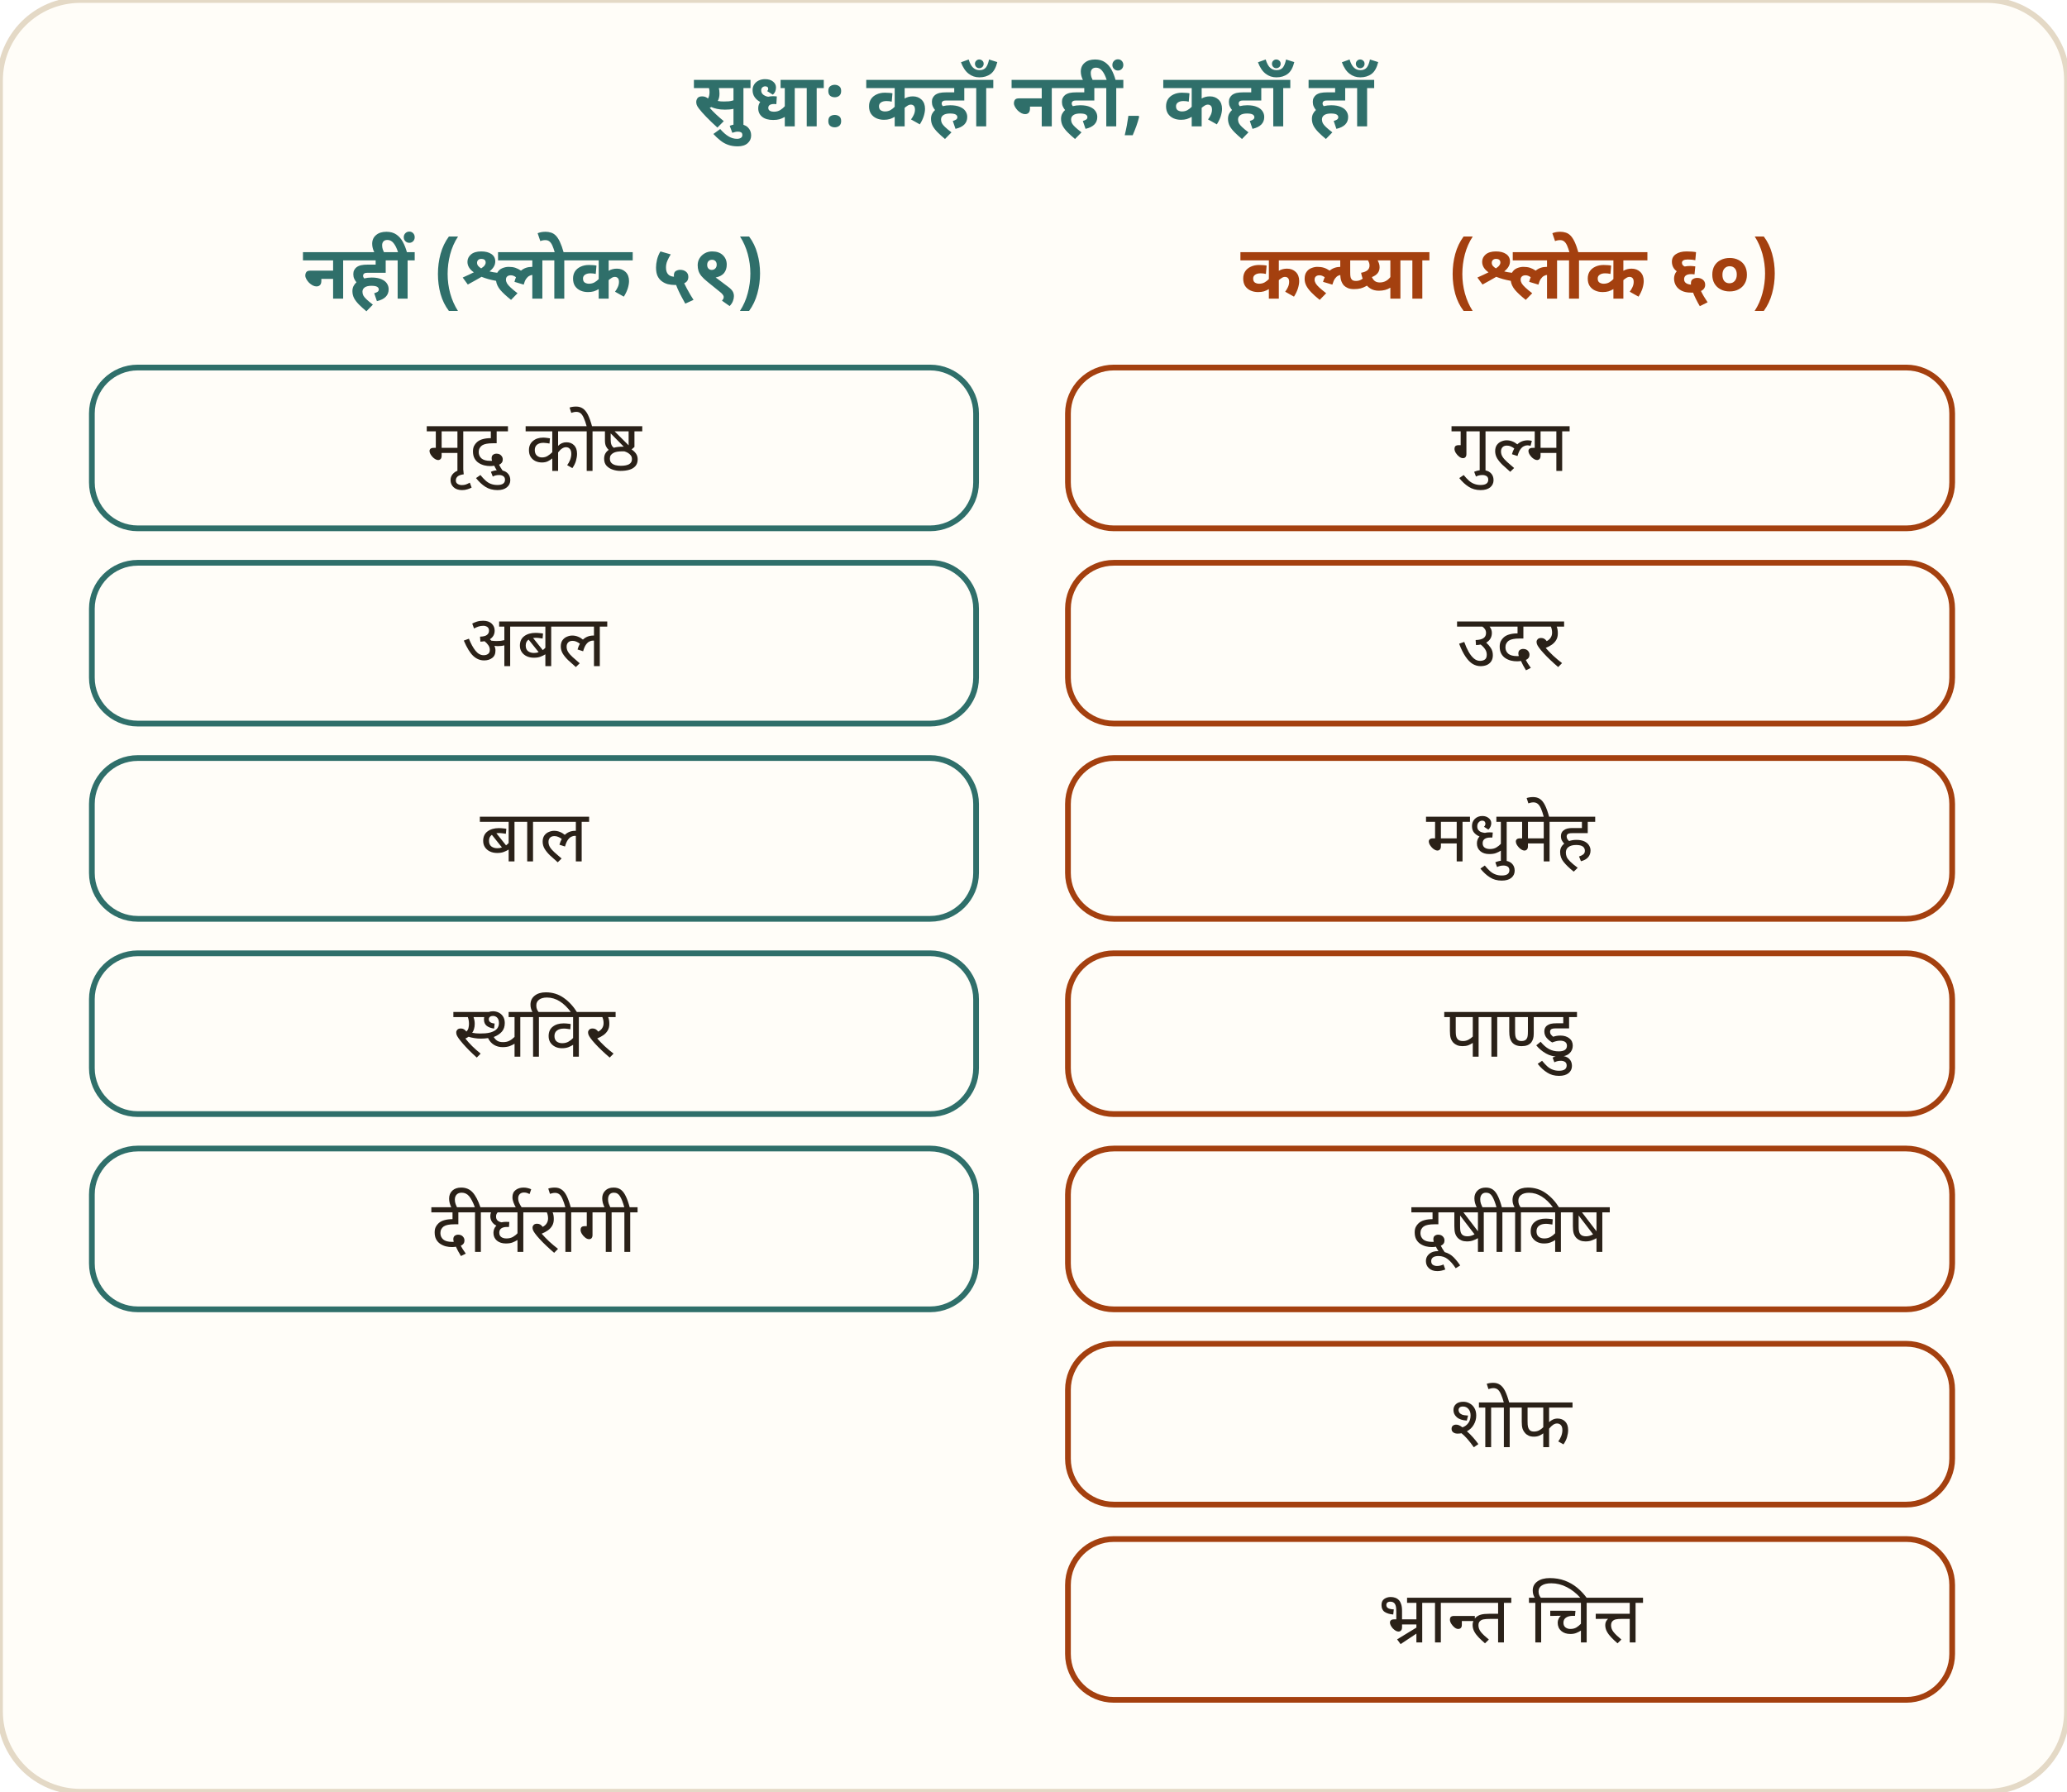
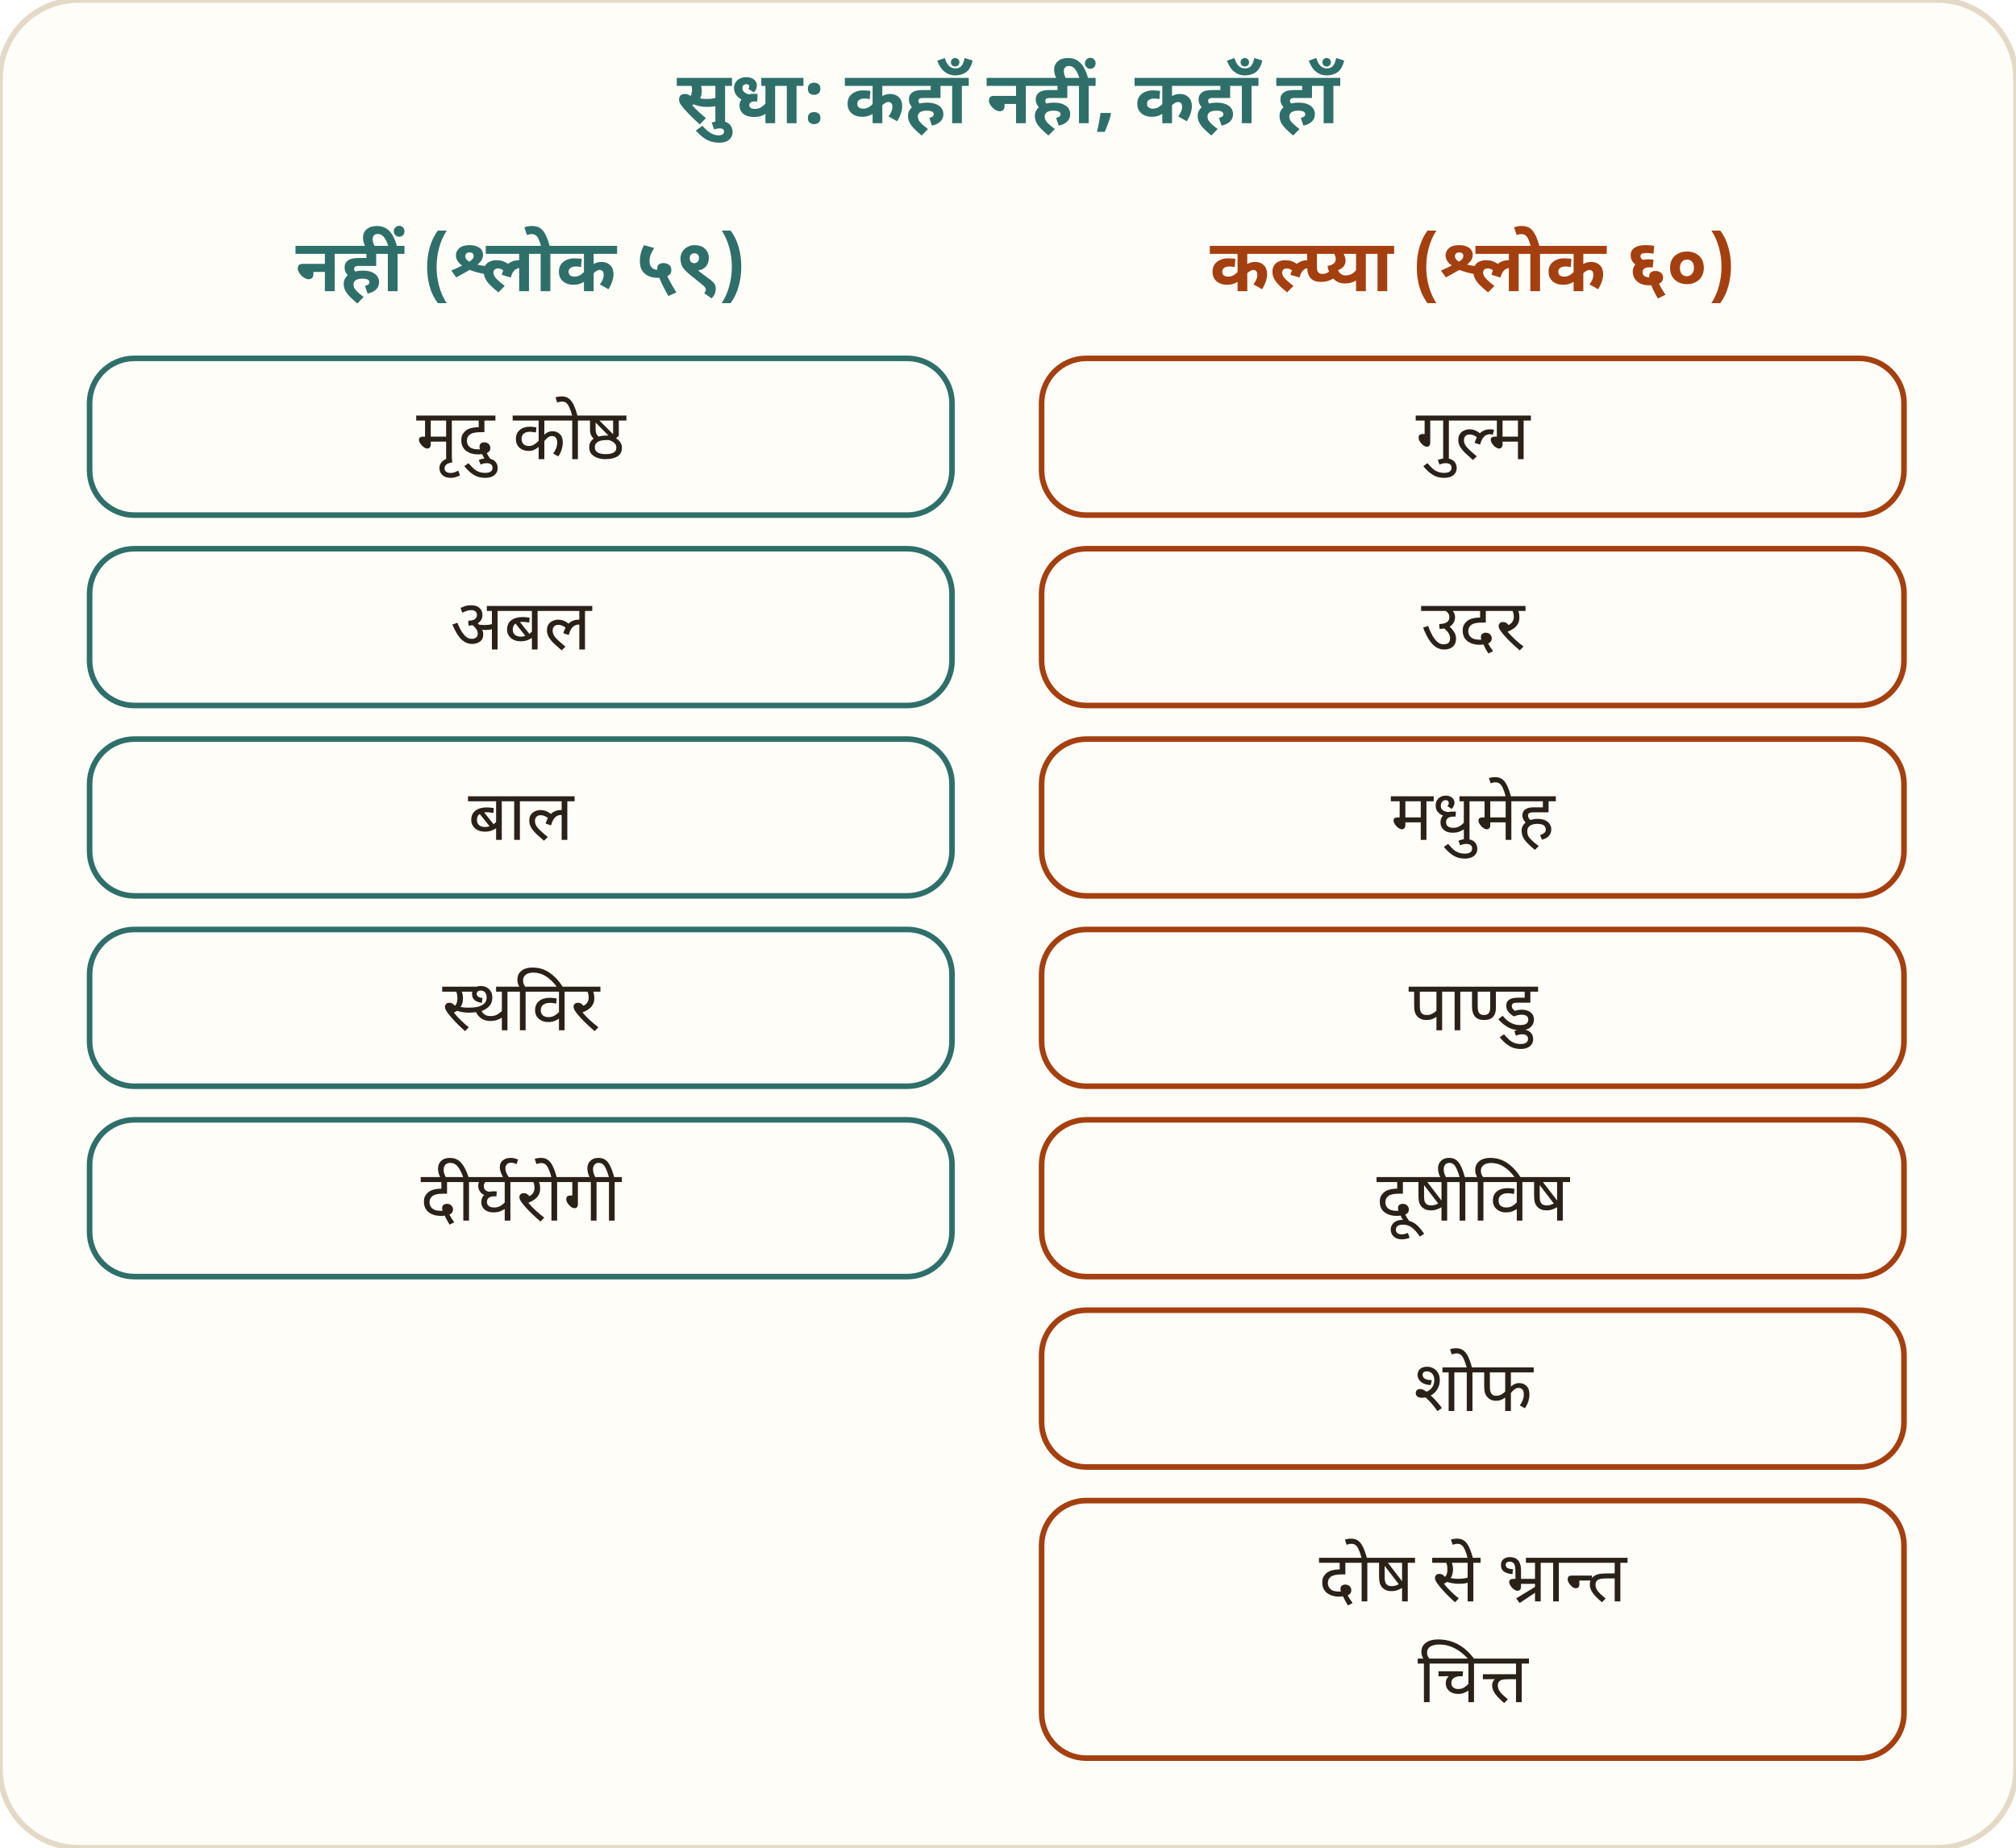
- <svg xmlns="http://www.w3.org/2000/svg" viewBox="0 0 360 312" role="img">
-   <rect width="360" height="312" rx="14" fill="#fffdf8" stroke="#e4d9c6" />
+ <svg xmlns="http://www.w3.org/2000/svg" viewBox="0 0 360 330" role="img">
+   <rect width="360" height="330" rx="14" fill="#fffdf8" stroke="#e4d9c6" />
  <text x="180" y="22" font-family="'Noto Sans Devanagari','Mukta','Nirmala UI','Mangal',sans-serif" font-size="13" font-weight="700" fill="#2f6f6a" text-anchor="middle">सुधा: कहाँ नहीं, कहाँ हाँ</text>
  <text x="93" y="52" font-family="'Noto Sans Devanagari','Mukta','Nirmala UI','Mangal',sans-serif" font-size="13" font-weight="700" fill="#2f6f6a" text-anchor="middle">नहीं (श्लोक ५९)</text>
  <rect x="16" y="64" width="154" height="28" rx="8" fill="#fffdf8" stroke="#2f6f6a" />
  <text x="93.0" y="82.0" font-family="'Noto Sans Devanagari','Mukta','Nirmala UI','Mangal',sans-serif" font-size="12.5" font-weight="500" fill="#2a2118" text-anchor="middle">मृदु कोष्ठ</text>
  <rect x="16" y="98" width="154" height="28" rx="8" fill="#fffdf8" stroke="#2f6f6a" />
  <text x="93.0" y="116.0" font-family="'Noto Sans Devanagari','Mukta','Nirmala UI','Mangal',sans-serif" font-size="12.5" font-weight="500" fill="#2a2118" text-anchor="middle">अबल</text>
  <rect x="16" y="132" width="154" height="28" rx="8" fill="#fffdf8" stroke="#2f6f6a" />
  <text x="93.0" y="150.0" font-family="'Noto Sans Devanagari','Mukta','Nirmala UI','Mangal',sans-serif" font-size="12.5" font-weight="500" fill="#2a2118" text-anchor="middle">बाल</text>
  <rect x="16" y="166" width="154" height="28" rx="8" fill="#fffdf8" stroke="#2f6f6a" />
  <text x="93.0" y="184.0" font-family="'Noto Sans Devanagari','Mukta','Nirmala UI','Mangal',sans-serif" font-size="12.5" font-weight="500" fill="#2a2118" text-anchor="middle">स्थविर</text>
  <rect x="16" y="200" width="154" height="28" rx="8" fill="#fffdf8" stroke="#2f6f6a" />
  <text x="93.0" y="218.0" font-family="'Noto Sans Devanagari','Mukta','Nirmala UI','Mangal',sans-serif" font-size="12.5" font-weight="500" fill="#2a2118" text-anchor="middle">दीर्घरोगी</text>
  <text x="263" y="52" font-family="'Noto Sans Devanagari','Mukta','Nirmala UI','Mangal',sans-serif" font-size="13" font-weight="700" fill="#a4400f" text-anchor="middle">कल्प्या (श्लोक ६०)</text>
  <rect x="186" y="64" width="154" height="28" rx="8" fill="#fffdf8" stroke="#a4400f" />
  <text x="263.0" y="82.0" font-family="'Noto Sans Devanagari','Mukta','Nirmala UI','Mangal',sans-serif" font-size="12.5" font-weight="500" fill="#2a2118" text-anchor="middle">गुल्म</text>
  <rect x="186" y="98" width="154" height="28" rx="8" fill="#fffdf8" stroke="#a4400f" />
  <text x="263.0" y="116.0" font-family="'Noto Sans Devanagari','Mukta','Nirmala UI','Mangal',sans-serif" font-size="12.5" font-weight="500" fill="#2a2118" text-anchor="middle">उदर</text>
  <rect x="186" y="132" width="154" height="28" rx="8" fill="#fffdf8" stroke="#a4400f" />
  <text x="263.0" y="150.0" font-family="'Noto Sans Devanagari','Mukta','Nirmala UI','Mangal',sans-serif" font-size="12.5" font-weight="500" fill="#2a2118" text-anchor="middle">मधुमेह</text>
  <rect x="186" y="166" width="154" height="28" rx="8" fill="#fffdf8" stroke="#a4400f" />
  <text x="263.0" y="184.0" font-family="'Noto Sans Devanagari','Mukta','Nirmala UI','Mangal',sans-serif" font-size="12.5" font-weight="500" fill="#2a2118" text-anchor="middle">पाण्डु</text>
  <rect x="186" y="200" width="154" height="28" rx="8" fill="#fffdf8" stroke="#a4400f" />
  <text x="263.0" y="218.0" font-family="'Noto Sans Devanagari','Mukta','Nirmala UI','Mangal',sans-serif" font-size="12.5" font-weight="500" fill="#2a2118" text-anchor="middle">दूषीविष</text>
  <rect x="186" y="234" width="154" height="28" rx="8" fill="#fffdf8" stroke="#a4400f" />
  <text x="263.0" y="252.0" font-family="'Noto Sans Devanagari','Mukta','Nirmala UI','Mangal',sans-serif" font-size="12.5" font-weight="500" fill="#2a2118" text-anchor="middle">शोफ</text>
-   <rect x="186" y="268" width="154" height="28" rx="8" fill="#fffdf8" stroke="#a4400f" />
-   <text x="263.0" y="286.0" font-family="'Noto Sans Devanagari','Mukta','Nirmala UI','Mangal',sans-serif" font-size="12.5" font-weight="500" fill="#2a2118" text-anchor="middle">भ्रान्त चित्त</text>
+   <rect x="186" y="268" width="154" height="46" rx="8" fill="#fffdf8" stroke="#a4400f" />
+   <text x="263.0" y="286.0" font-family="'Noto Sans Devanagari','Mukta','Nirmala UI','Mangal',sans-serif" font-size="12.5" font-weight="500" fill="#2a2118" text-anchor="middle">दोष से भ्रान्त</text>
+   <text x="263.0" y="304.0" font-family="'Noto Sans Devanagari','Mukta','Nirmala UI','Mangal',sans-serif" font-size="12.5" font-weight="500" fill="#2a2118" text-anchor="middle">चित्त</text>
</svg>
